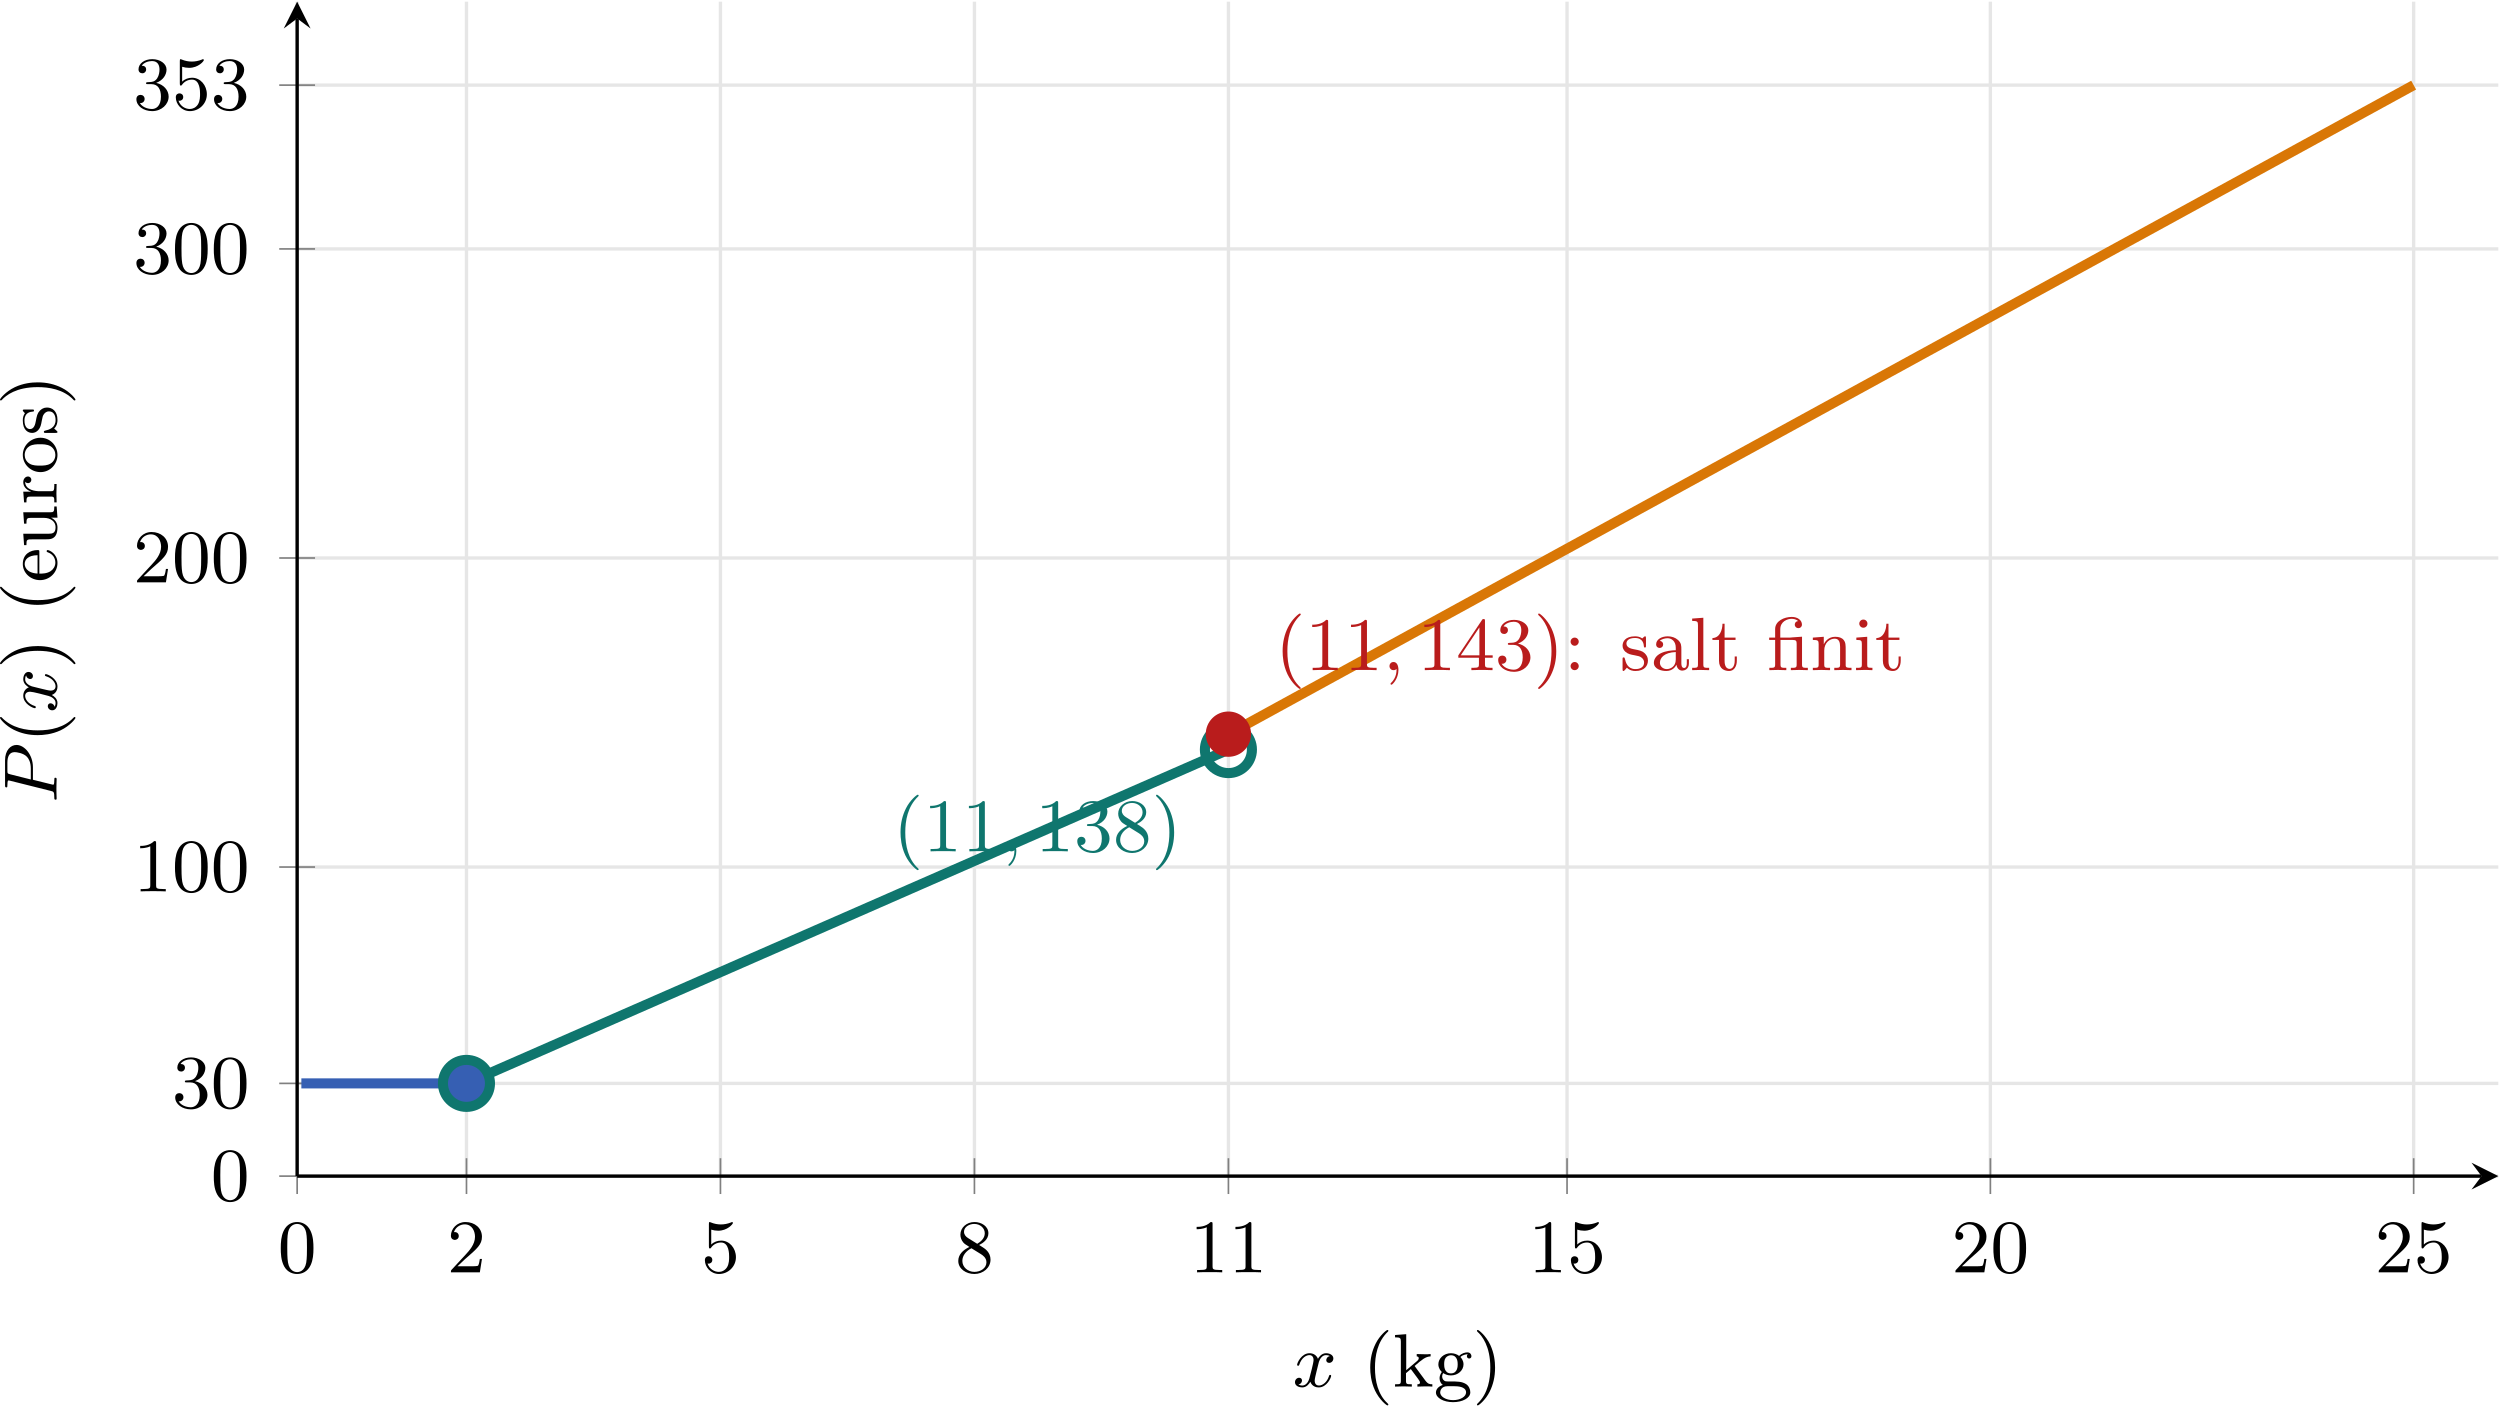
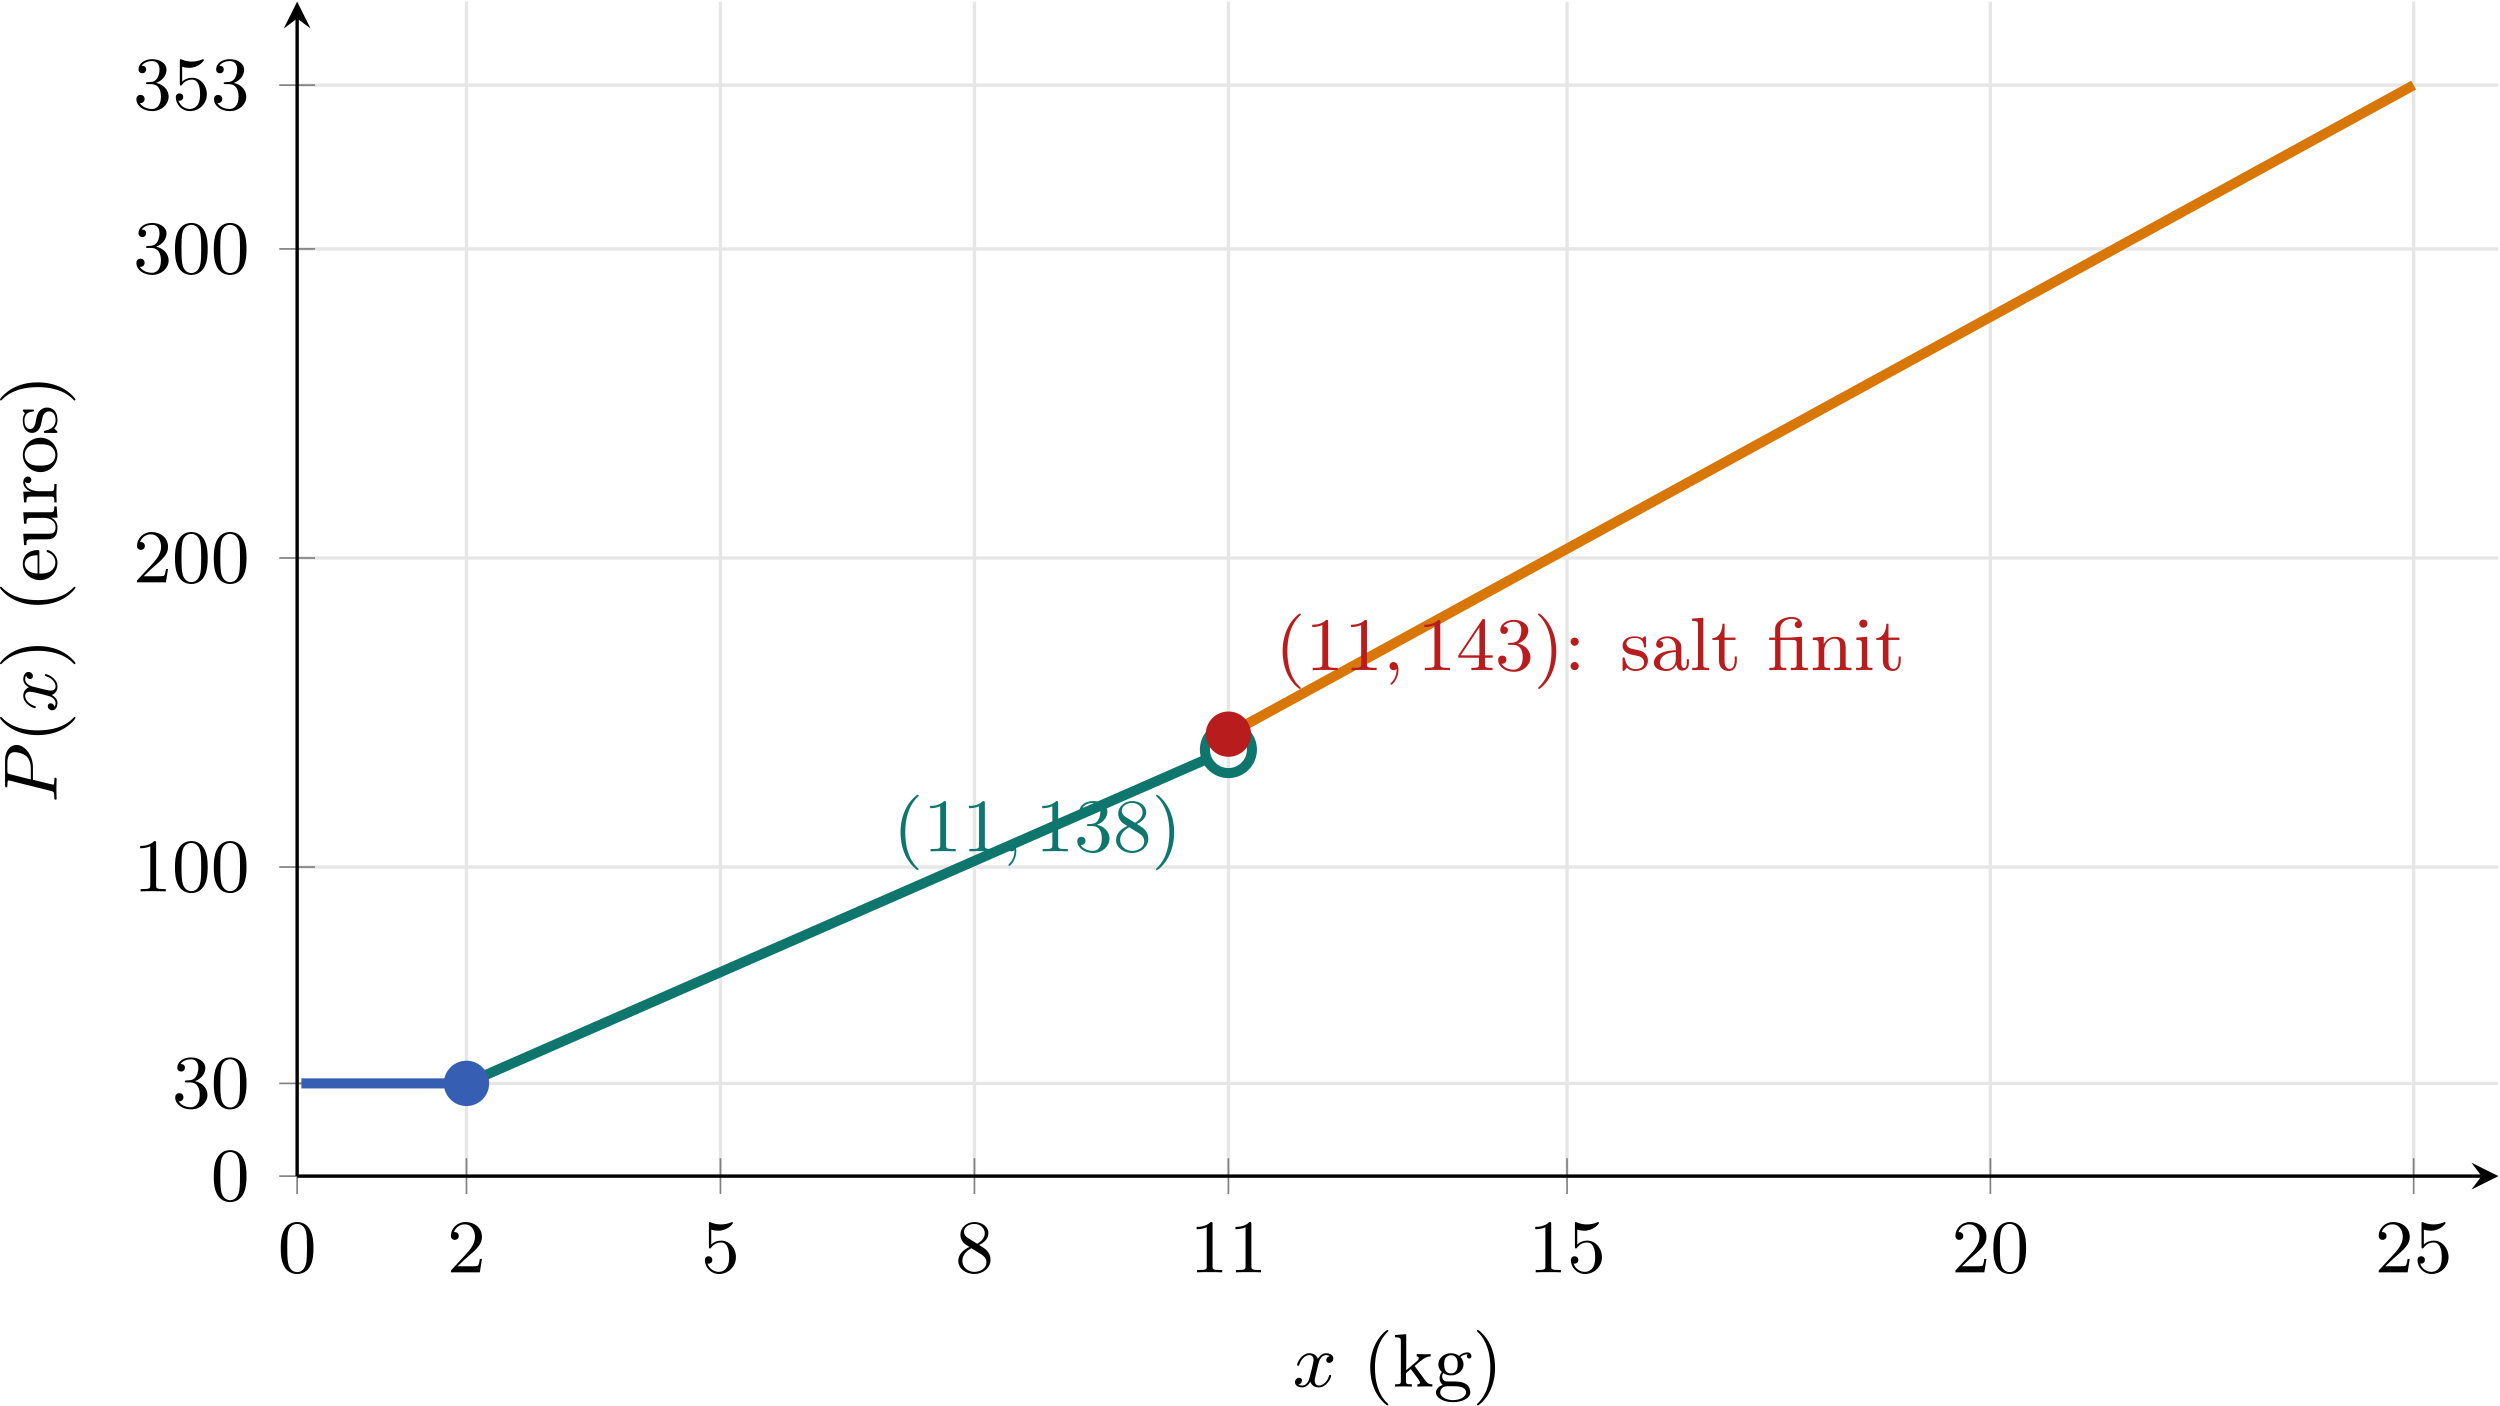
<svg xmlns="http://www.w3.org/2000/svg" xmlns:xlink="http://www.w3.org/1999/xlink" version="1.1" width="296.784pt" height="166.842pt" viewBox="-63.698 -67.019 296.784 166.842">
  <defs>
    <path id="g0-59" d="M1.632-.143C1.632 .152 1.632 .888 .968 1.524C.915 1.578 .915 1.587 .915 1.623C.915 1.686 .977 1.731 1.031 1.731C1.13 1.731 1.856 1.031 1.856-.018C1.856-.574 1.659-.968 1.273-.968C.968-.968 .789-.735 .789-.484S.968 0 1.273 0C1.408 0 1.542-.045 1.632-.143Z" />
    <path id="g0-80" d="M2.771-2.815H4.268C5.721-2.815 6.904-3.811 6.904-4.761C6.904-5.469 6.267-6.124 5.093-6.124H2.134C1.973-6.124 1.865-6.124 1.865-5.963C1.865-5.846 1.946-5.846 2.134-5.846C2.17-5.846 2.331-5.846 2.475-5.828C2.627-5.81 2.69-5.792 2.69-5.694C2.69-5.649 2.681-5.613 2.654-5.514L1.444-.681C1.363-.359 1.345-.278 .672-.278C.502-.278 .403-.278 .403-.117C.403-.018 .475 0 .538 0C.708 0 .933-.009 1.103-.018C1.372-.027 1.39-.027 1.677-.027S1.982-.027 2.251-.018C2.43-.009 2.663 0 2.833 0C2.896 0 3.013 0 3.013-.161C3.013-.278 2.923-.278 2.735-.278C2.699-.278 2.537-.278 2.394-.296C2.197-.323 2.188-.359 2.188-.439C2.188-.466 2.188-.484 2.233-.646L2.771-2.815ZM3.416-5.496C3.497-5.819 3.515-5.846 3.891-5.846H4.797C5.496-5.846 6.052-5.631 6.052-4.976C6.052-4.788 5.954-3.945 5.487-3.515C5.29-3.335 4.878-3.067 4.107-3.067H2.806L3.416-5.496Z" />
    <path id="g0-120" d="M4.411-3.622C4.08-3.56 3.981-3.273 3.981-3.138C3.981-2.968 4.107-2.815 4.331-2.815C4.582-2.815 4.824-3.031 4.824-3.344C4.824-3.757 4.376-3.963 3.954-3.963C3.416-3.963 3.102-3.488 2.995-3.3C2.824-3.739 2.43-3.963 2-3.963C1.04-3.963 .52-2.815 .52-2.582C.52-2.502 .583-2.475 .646-2.475C.726-2.475 .753-2.52 .771-2.573C1.049-3.461 1.641-3.739 1.982-3.739C2.242-3.739 2.475-3.569 2.475-3.147C2.475-2.824 2.089-1.39 1.973-.959C1.901-.681 1.632-.126 1.139-.126C.959-.126 .771-.188 .681-.242C.924-.287 1.103-.493 1.103-.726C1.103-.95 .933-1.049 .762-1.049C.502-1.049 .269-.825 .269-.52C.269-.081 .753 .099 1.13 .099C1.65 .099 1.955-.332 2.089-.574C2.313 .018 2.842 .099 3.084 .099C4.053 .099 4.564-1.067 4.564-1.282C4.564-1.327 4.537-1.39 4.447-1.39C4.349-1.39 4.34-1.354 4.295-1.219C4.098-.574 3.578-.126 3.111-.126C2.851-.126 2.609-.287 2.609-.717C2.609-.915 2.735-1.408 2.815-1.748C2.851-1.91 3.093-2.878 3.111-2.941C3.219-3.264 3.488-3.739 3.945-3.739C4.107-3.739 4.277-3.712 4.411-3.622Z" />
    <path id="g1-12" d="M2.986-3.891C2.842-3.882 2.833-3.873 2.824-3.873C2.806-3.865 2.789-3.865 2.663-3.865H1.569V-4.851C1.569-5.783 2.412-6.097 2.923-6.097C3.129-6.097 3.47-6.043 3.694-5.828C3.344-5.792 3.291-5.514 3.291-5.407C3.291-5.138 3.506-4.985 3.712-4.985C3.954-4.985 4.142-5.156 4.142-5.407C4.142-5.918 3.649-6.321 2.932-6.321C2.035-6.321 .959-5.837 .959-4.878V-3.865H.251V-3.587H.959V-.69C.959-.278 .861-.278 .269-.278V0C.69-.018 .861-.027 1.273-.027C1.695-.027 1.847-.018 2.286 0V-.278C1.695-.278 1.596-.278 1.596-.69V-3.587H3.04C3.461-3.587 3.515-3.47 3.515-3.102V-.69C3.515-.278 3.416-.278 2.824-.278V0C3.246-.018 3.416-.027 3.829-.027C4.25-.027 4.402-.018 4.842 0V-.278C4.25-.278 4.151-.278 4.151-.69V-3.972L2.986-3.891Z" />
    <path id="g1-40" d="M3.058 2.134C3.058 2.089 3.031 2.062 2.977 2C1.82 .941 1.47-.672 1.47-2.242C1.47-3.631 1.739-5.317 3.004-6.519C3.04-6.554 3.058-6.581 3.058-6.626C3.058-6.689 3.013-6.725 2.95-6.725C2.842-6.725 2.035-6.079 1.551-5.102C1.121-4.241 .906-3.318 .906-2.251C.906-1.605 .986-.583 1.479 .475C2.008 1.578 2.842 2.233 2.95 2.233C3.013 2.233 3.058 2.197 3.058 2.134Z" />
    <path id="g1-41" d="M2.672-2.251C2.672-2.986 2.564-3.972 2.098-4.967C1.569-6.07 .735-6.725 .628-6.725C.538-6.725 .52-6.653 .52-6.626C.52-6.581 .538-6.554 .601-6.492C1.121-6.025 2.107-4.806 2.107-2.251C2.107-.968 1.874 .816 .574 2.026C.556 2.053 .52 2.089 .52 2.134C.52 2.161 .538 2.233 .628 2.233C.735 2.233 1.542 1.587 2.026 .61C2.457-.251 2.672-1.175 2.672-2.251Z" />
    <path id="g1-48" d="M4.241-2.869C4.241-3.47 4.214-4.241 3.9-4.914C3.506-5.756 2.824-5.972 2.304-5.972C1.766-5.972 1.085-5.756 .69-4.896C.403-4.277 .359-3.551 .359-2.869C.359-2.286 .377-1.417 .762-.708C1.184 .054 1.883 .197 2.295 .197C2.878 .197 3.542-.054 3.918-.879C4.187-1.479 4.241-2.152 4.241-2.869ZM2.304-.027C2.035-.027 1.39-.152 1.219-1.166C1.13-1.695 1.13-2.466 1.13-2.977C1.13-3.587 1.13-4.295 1.237-4.788C1.417-5.586 1.991-5.747 2.295-5.747C2.636-5.747 3.201-5.568 3.371-4.734C3.47-4.241 3.47-3.542 3.47-2.977C3.47-2.421 3.47-1.668 3.38-1.139C3.192-.117 2.529-.027 2.304-.027Z" />
    <path id="g1-49" d="M2.726-5.73C2.726-5.954 2.717-5.972 2.493-5.972C1.937-5.398 1.112-5.398 .834-5.398V-5.12C1.004-5.12 1.551-5.12 2.035-5.353V-.717C2.035-.386 2.008-.278 1.175-.278H.888V0C1.21-.027 2.008-.027 2.376-.027S3.551-.027 3.873 0V-.278H3.587C2.753-.278 2.726-.386 2.726-.717V-5.73Z" />
    <path id="g1-50" d="M4.142-1.587H3.891C3.873-1.47 3.802-.941 3.685-.798C3.631-.717 3.013-.717 2.833-.717H1.237L2.125-1.56C3.596-2.833 4.142-3.309 4.142-4.223C4.142-5.254 3.291-5.972 2.188-5.972C1.157-5.972 .457-5.156 .457-4.34C.457-3.891 .843-3.847 .924-3.847C1.121-3.847 1.39-3.99 1.39-4.313C1.39-4.582 1.201-4.779 .924-4.779C.879-4.779 .852-4.779 .816-4.77C1.031-5.407 1.605-5.694 2.089-5.694C3.004-5.694 3.318-4.842 3.318-4.223C3.318-3.309 2.627-2.564 2.197-2.098L.556-.323C.457-.224 .457-.206 .457 0H3.891L4.142-1.587Z" />
    <path id="g1-51" d="M2.735-3.156C3.569-3.47 3.963-4.125 3.963-4.743C3.963-5.434 3.201-5.972 2.268-5.972S.637-5.443 .637-4.761C.637-4.465 .834-4.295 1.094-4.295S1.542-4.483 1.542-4.743C1.542-5.057 1.327-5.192 1.022-5.192C1.255-5.568 1.802-5.747 2.242-5.747C2.986-5.747 3.129-5.156 3.129-4.734C3.129-4.465 3.075-4.035 2.851-3.694C2.573-3.291 2.26-3.273 2-3.255C1.775-3.237 1.757-3.237 1.686-3.237C1.605-3.228 1.533-3.219 1.533-3.12C1.533-3.004 1.605-3.004 1.757-3.004H2.179C2.959-3.004 3.3-2.376 3.3-1.524C3.3-.377 2.69-.054 2.233-.054C2.062-.054 1.193-.099 .789-.762C1.112-.717 1.363-.941 1.363-1.246C1.363-1.542 1.139-1.731 .879-1.731C.655-1.731 .386-1.596 .386-1.219C.386-.421 1.219 .197 2.26 .197C3.38 .197 4.214-.61 4.214-1.524C4.214-2.304 3.596-2.968 2.735-3.156Z" />
    <path id="g1-52" d="M.26-1.757V-1.479H2.708V-.708C2.708-.377 2.681-.278 2.008-.278H1.811V0C2.376-.027 3.004-.027 3.067-.027C3.111-.027 3.757-.027 4.322 0V-.278H4.125C3.452-.278 3.425-.377 3.425-.708V-1.479H4.34V-1.757H3.425V-5.828C3.425-6.007 3.425-6.07 3.255-6.07C3.147-6.07 3.138-6.061 3.058-5.936L.26-1.757ZM.547-1.757L2.762-5.075V-1.757H.547Z" />
    <path id="g1-53" d="M.933-3.093C.933-2.932 .933-2.833 1.058-2.833C1.13-2.833 1.157-2.869 1.21-2.95C1.479-3.327 1.91-3.542 2.376-3.542C3.335-3.542 3.335-2.161 3.335-1.838C3.335-1.56 3.335-1.004 3.084-.601C2.842-.224 2.466-.054 2.116-.054C1.587-.054 .986-.386 .771-1.049C.78-1.049 .834-1.031 .897-1.031C1.076-1.031 1.336-1.148 1.336-1.47C1.336-1.748 1.139-1.91 .897-1.91C.708-1.91 .457-1.802 .457-1.444C.457-.628 1.139 .197 2.134 .197C3.219 .197 4.142-.681 4.142-1.793C4.142-2.878 3.371-3.766 2.394-3.766C1.964-3.766 1.524-3.622 1.21-3.3V-5.066C1.479-4.985 1.757-4.94 2.035-4.94C3.138-4.94 3.784-5.738 3.784-5.855C3.784-5.936 3.73-5.972 3.685-5.972C3.667-5.972 3.649-5.972 3.569-5.927C3.147-5.756 2.735-5.685 2.358-5.685C1.973-5.685 1.569-5.756 1.157-5.927C1.067-5.972 1.049-5.972 1.04-5.972C.933-5.972 .933-5.882 .933-5.73V-3.093Z" />
    <path id="g1-56" d="M1.542-4.071C1.273-4.241 1.067-4.483 1.067-4.815C1.067-5.398 1.695-5.747 2.286-5.747C2.977-5.747 3.533-5.263 3.533-4.636S2.995-3.596 2.636-3.389L1.542-4.071ZM2.86-3.246C3.309-3.461 3.963-3.909 3.963-4.636C3.963-5.478 3.12-5.972 2.313-5.972C1.372-5.972 .637-5.299 .637-4.474C.637-4.133 .762-3.811 .977-3.551C1.13-3.38 1.184-3.344 1.704-3.013C.915-2.636 .386-2.089 .386-1.354C.386-.403 1.327 .197 2.295 .197C3.335 .197 4.214-.538 4.214-1.506C4.214-2.376 3.551-2.806 3.327-2.95C3.228-3.022 2.968-3.183 2.86-3.246ZM1.946-2.86L3.075-2.161C3.282-2.026 3.73-1.739 3.73-1.193C3.73-.484 3.013-.054 2.304-.054C1.524-.054 .87-.61 .87-1.354C.87-2 1.318-2.537 1.946-2.86Z" />
    <path id="g1-58" d="M1.757-3.38C1.757-3.649 1.542-3.865 1.273-3.865S.789-3.649 .789-3.38C.789-3.12 1.004-2.896 1.273-2.896S1.757-3.12 1.757-3.38ZM1.757-.484C1.757-.744 1.542-.968 1.273-.968S.789-.744 .789-.484C.789-.215 1.004 0 1.273 0S1.757-.215 1.757-.484Z" />
    <path id="g1-97" d="M3.067-.646C3.111-.269 3.371 .054 3.757 .054C3.981 .054 4.546-.081 4.546-.798V-1.3H4.295V-.807C4.295-.708 4.295-.26 3.972-.26S3.649-.69 3.649-.834V-2.403C3.649-2.914 3.649-3.219 3.246-3.587C2.914-3.882 2.484-4.017 2.035-4.017C1.282-4.017 .655-3.64 .655-3.067C.655-2.789 .843-2.636 1.076-2.636C1.318-2.636 1.488-2.815 1.488-3.049C1.488-3.434 1.094-3.479 1.085-3.479C1.327-3.712 1.757-3.793 2.017-3.793C2.475-3.793 2.986-3.452 2.986-2.663V-2.367C2.502-2.349 1.829-2.304 1.228-2.017C.583-1.704 .386-1.237 .386-.879C.386-.143 1.255 .099 1.856 .099C2.6 .099 2.941-.395 3.067-.646ZM2.986-1.264C2.986-.395 2.313-.126 1.919-.126C1.497-.126 1.103-.43 1.103-.879C1.103-1.47 1.614-2.098 2.986-2.152V-1.264Z" />
    <path id="g1-101" d="M3.587-2.053C3.784-2.053 3.829-2.053 3.829-2.242C3.829-3.165 3.327-4.017 2.179-4.017C1.103-4.017 .26-3.084 .26-1.973C.26-.798 1.201 .099 2.295 .099S3.829-.861 3.829-1.067C3.829-1.13 3.784-1.184 3.703-1.184C3.613-1.184 3.587-1.121 3.578-1.085C3.273-.17 2.475-.152 2.34-.152C1.91-.152 1.542-.395 1.336-.699C1.04-1.139 1.031-1.677 1.031-2.053H3.587ZM1.04-2.268C1.121-3.649 1.928-3.793 2.179-3.793C2.672-3.793 3.21-3.416 3.219-2.268H1.04Z" />
    <path id="g1-103" d="M1.121-1.605C1.345-1.462 1.623-1.327 2.035-1.327C2.887-1.327 3.533-1.937 3.533-2.645C3.533-3.084 3.282-3.389 3.165-3.515C3.524-3.838 3.945-3.838 4.053-3.838C4.008-3.811 3.936-3.766 3.936-3.604C3.936-3.506 3.999-3.335 4.205-3.335C4.331-3.335 4.474-3.425 4.474-3.613C4.474-3.784 4.349-4.062 3.99-4.062C3.73-4.062 3.327-3.963 3.013-3.64C2.771-3.838 2.421-3.963 2.044-3.963C1.193-3.963 .547-3.353 .547-2.645C.547-2.188 .816-1.865 .959-1.731C.941-1.713 .69-1.399 .69-.986C.69-.681 .834-.359 1.076-.197C.619-.054 .26 .278 .26 .699C.26 1.336 1.148 1.847 2.295 1.847C3.398 1.847 4.34 1.372 4.34 .681C4.34 .314 4.169-.081 3.838-.296C3.335-.61 2.815-.61 1.964-.61C1.784-.61 1.497-.61 1.426-.628C1.166-.681 .995-.924 .995-1.21C.995-1.354 1.04-1.488 1.121-1.605ZM2.035-1.569C1.237-1.569 1.237-2.448 1.237-2.645C1.237-2.887 1.255-3.192 1.408-3.407C1.542-3.587 1.784-3.721 2.035-3.721C2.842-3.721 2.842-2.851 2.842-2.645S2.842-1.569 2.035-1.569ZM2.448-.045C2.735-.045 3.838-.036 3.838 .69C3.838 1.201 3.147 1.605 2.304 1.605C1.426 1.605 .762 1.184 .762 .69C.762 .547 .852-.045 1.623-.045H2.448Z" />
    <path id="g1-105" d="M1.65-3.963L.359-3.865V-3.587C.933-3.587 1.013-3.533 1.013-3.093V-.69C1.013-.278 .915-.278 .323-.278V0C.726-.018 .915-.027 1.309-.027C1.453-.027 1.829-.027 2.268 0V-.278C1.686-.278 1.65-.323 1.65-.672V-3.963ZM1.677-5.523C1.677-5.792 1.462-6.007 1.193-6.007C.915-6.007 .708-5.783 .708-5.523S.915-5.039 1.193-5.039C1.462-5.039 1.677-5.254 1.677-5.523Z" />
    <path id="g1-107" d="M1.596-1.946V-6.223L.269-6.124V-5.846C.879-5.846 .959-5.783 .959-5.344V-.69C.959-.278 .861-.278 .269-.278V0C.664-.018 .888-.027 1.264-.027C1.632-.027 1.856-.018 2.26 0V-.278C1.668-.278 1.569-.278 1.569-.69V-1.596L2.143-2.08L3.013-.906C3.156-.708 3.228-.601 3.228-.475C3.228-.386 3.201-.278 2.923-.278V0C3.327-.018 3.542-.027 3.891-.027C4.151-.027 4.438-.027 4.698 0V-.278C4.402-.278 4.187-.287 3.865-.717L2.591-2.448C3.47-3.21 3.882-3.56 4.492-3.587V-3.865C4.178-3.838 4.16-3.838 3.829-3.838C3.56-3.838 3.327-3.847 2.842-3.865V-3.587C2.977-3.578 3.084-3.515 3.084-3.371C3.084-3.201 2.941-3.084 2.86-3.013L1.596-1.946Z" />
    <path id="g1-108" d="M1.65-6.223L.323-6.124V-5.846C.933-5.846 1.013-5.783 1.013-5.344V-.69C1.013-.278 .915-.278 .323-.278V0C.744-.018 .915-.027 1.327-.027C1.748-.027 1.901-.018 2.34 0V-.278C1.748-.278 1.65-.278 1.65-.69V-6.223Z" />
    <path id="g1-110" d="M1.668-2.322C1.668-3.273 2.34-3.739 2.905-3.739C3.434-3.739 3.551-3.3 3.551-2.762V-.69C3.551-.278 3.452-.278 2.86-.278V0C3.282-.018 3.452-.027 3.882-.027S4.429-.018 4.905 0V-.278C4.447-.278 4.223-.278 4.214-.556V-2.277C4.214-3.022 4.214-3.282 3.963-3.596C3.757-3.847 3.416-3.963 2.968-3.963C2.134-3.963 1.748-3.344 1.623-3.093H1.614V-3.963L.314-3.865V-3.587C.924-3.587 1.004-3.524 1.004-3.084V-.69C1.004-.278 .906-.278 .314-.278V0C.735-.018 .906-.027 1.336-.027S1.883-.018 2.358 0V-.278C1.766-.278 1.668-.278 1.668-.69V-2.322Z" />
    <path id="g1-111" d="M4.34-1.91C4.34-3.084 3.407-4.017 2.304-4.017C1.166-4.017 .26-3.058 .26-1.91C.26-.789 1.193 .099 2.295 .099C3.434 .099 4.34-.807 4.34-1.91ZM2.304-.152C1.856-.152 1.479-.377 1.273-.726C1.04-1.103 1.031-1.578 1.031-1.991C1.031-2.322 1.031-2.833 1.255-3.201C1.524-3.658 1.973-3.793 2.295-3.793C2.806-3.793 3.174-3.506 3.353-3.201C3.56-2.824 3.569-2.367 3.569-1.991C3.569-1.659 3.569-1.139 3.344-.744C3.093-.332 2.681-.152 2.304-.152Z" />
    <path id="g1-114" d="M1.596-2.053C1.596-2.421 1.695-3.739 2.717-3.739V-3.73C2.699-3.721 2.555-3.613 2.555-3.398C2.555-3.156 2.744-3.004 2.95-3.004C3.138-3.004 3.344-3.138 3.344-3.407C3.344-3.694 3.075-3.963 2.672-3.963C2.134-3.963 1.757-3.587 1.551-3.031H1.542V-3.963L.269-3.865V-3.587C.879-3.587 .959-3.524 .959-3.084V-.69C.959-.278 .861-.278 .269-.278V0C.744-.018 .861-.027 1.318-.027C1.677-.027 1.892-.018 2.457 0V-.278H2.277C1.623-.278 1.596-.377 1.596-.708V-2.053Z" />
    <path id="g1-115" d="M3.084-3.784C3.084-3.936 3.084-4.017 2.977-4.017C2.932-4.017 2.914-4.017 2.798-3.909C2.78-3.891 2.699-3.811 2.645-3.766C2.367-3.963 2.089-4.017 1.784-4.017C.601-4.017 .305-3.362 .305-2.905C.305-2.618 .43-2.385 .637-2.188C.941-1.91 1.282-1.847 1.739-1.766C2.197-1.677 2.349-1.65 2.546-1.497C2.636-1.426 2.86-1.255 2.86-.915C2.86-.126 1.955-.126 1.829-.126C.915-.126 .681-.888 .574-1.372C.547-1.462 .538-1.515 .43-1.515C.305-1.515 .305-1.444 .305-1.282V-.134C.305 .018 .305 .099 .412 .099C.466 .099 .475 .09 .637-.081C.672-.134 .771-.251 .816-.296C1.193 .072 1.605 .099 1.829 .099C2.932 .099 3.318-.547 3.318-1.148C3.318-1.551 3.138-1.793 2.941-2C2.636-2.295 2.313-2.358 1.65-2.484C1.417-2.529 .762-2.645 .762-3.156C.762-3.443 .968-3.82 1.784-3.82C2.753-3.82 2.815-3.075 2.833-2.851C2.842-2.744 2.842-2.69 2.959-2.69C3.084-2.69 3.084-2.753 3.084-2.923V-3.784Z" />
    <path id="g1-116" d="M2.914-3.587V-3.865H1.614V-5.514H1.363C1.354-4.761 1.04-3.838 .17-3.811V-3.587H.95V-1.112C.95-.108 1.677 .099 2.152 .099C2.753 .099 3.067-.475 3.067-1.112V-1.623H2.815V-1.139C2.815-.475 2.537-.152 2.215-.152C1.614-.152 1.614-.941 1.614-1.103V-3.587H2.914Z" />
    <path id="g1-117" d="M3.551-1.497C3.551-.699 3.102-.126 2.457-.126C1.713-.126 1.668-.511 1.668-.995V-3.963L.314-3.865V-3.587C1.004-3.587 1.004-3.56 1.004-2.762V-1.417C1.004-.834 1.004-.457 1.417-.143C1.677 .036 2.044 .099 2.403 .099C2.869 .099 3.309-.108 3.569-.646H3.578V.099L4.905 0V-.278C4.295-.278 4.214-.341 4.214-.78V-3.963L2.86-3.865V-3.587C3.47-3.587 3.551-3.524 3.551-3.084V-1.497Z" />
  </defs>
  <g id="page1">
    <path d="M-28.422 72.602V-66.82M-8.32 72.602V-66.82M21.828 72.602V-66.82M51.98 72.602V-66.82M82.133 72.602V-66.82M122.332 72.602V-66.82M172.586 72.602V-66.82M222.836 72.602V-66.82" stroke="#e6e6e6" fill="none" stroke-width=".399" stroke-miterlimit="10" />
    <path d="M-28.422 72.602H232.886M-28.422 61.594H232.886M-28.422 35.91H232.886M-28.422-.777H232.886M-28.422-37.468H232.886M-28.422-56.914H232.886" stroke="#e6e6e6" fill="none" stroke-width=".399" stroke-miterlimit="10" />
    <path d="M-28.422 74.727V70.477M-8.32 74.727V70.477M21.828 74.727V70.477M51.98 74.727V70.477M82.133 74.727V70.477M122.332 74.727V70.477M172.586 74.727V70.477M222.836 74.727V70.477" stroke="#808080" fill="none" stroke-width=".199" stroke-miterlimit="10" />
    <path d="M-30.551 72.602H-26.297M-30.551 61.594H-26.297M-30.551 35.91H-26.297M-30.551-.777H-26.297M-30.551-37.468H-26.297M-30.551-56.914H-26.297" stroke="#808080" fill="none" stroke-width=".199" stroke-miterlimit="10" />
    <path d="M-28.422 72.602H230.894" stroke="#000" fill="none" stroke-width=".399" stroke-miterlimit="10" />
    <path d="M232.887 72.602L229.699 71.008L230.895 72.602L229.699 74.195" />
    <path d="M-28.422 72.602V-64.828" stroke="#000" fill="none" stroke-width=".399" stroke-miterlimit="10" />
    <path d="M-28.422-66.82L-30.016-63.633L-28.422-64.828L-26.828-63.633" />
    <g transform="matrix(1 0 0 1 -40.8998 41.9752)">
      <use x="10.173" y="42.049" xlink:href="#g1-48" />
    </g>
    <g transform="matrix(1 0 0 1 -20.7991 41.9752)">
      <use x="10.173" y="42.049" xlink:href="#g1-50" />
    </g>
    <g transform="matrix(1 0 0 1 9.352 41.9752)">
      <use x="10.173" y="42.049" xlink:href="#g1-53" />
    </g>
    <g transform="matrix(1 0 0 1 39.503 41.9752)">
      <use x="10.173" y="42.049" xlink:href="#g1-56" />
    </g>
    <g transform="matrix(1 0 0 1 67.3503 41.9752)">
      <use x="10.173" y="42.049" xlink:href="#g1-49" />
      <use x="14.781" y="42.049" xlink:href="#g1-49" />
    </g>
    <g transform="matrix(1 0 0 1 107.5518 41.9752)">
      <use x="10.173" y="42.049" xlink:href="#g1-49" />
      <use x="14.781" y="42.049" xlink:href="#g1-53" />
    </g>
    <g transform="matrix(1 0 0 1 157.8038 41.9752)">
      <use x="10.173" y="42.049" xlink:href="#g1-50" />
      <use x="14.781" y="42.049" xlink:href="#g1-48" />
    </g>
    <g transform="matrix(1 0 0 1 208.0548 41.9752)">
      <use x="10.173" y="42.049" xlink:href="#g1-50" />
      <use x="14.781" y="42.049" xlink:href="#g1-53" />
    </g>
    <g transform="matrix(1 0 0 1 -48.8497 33.4404)">
      <use x="10.173" y="42.049" xlink:href="#g1-48" />
    </g>
    <g transform="matrix(1 0 0 1 -53.4573 22.4335)">
      <use x="10.173" y="42.049" xlink:href="#g1-51" />
      <use x="14.781" y="42.049" xlink:href="#g1-48" />
    </g>
    <g transform="matrix(1 0 0 1 -58.065 -3.2491)">
      <use x="10.173" y="42.049" xlink:href="#g1-49" />
      <use x="14.781" y="42.049" xlink:href="#g1-48" />
      <use x="19.389" y="42.049" xlink:href="#g1-48" />
    </g>
    <g transform="matrix(1 0 0 1 -58.065 -39.93865)">
      <use x="10.173" y="42.049" xlink:href="#g1-50" />
      <use x="14.781" y="42.049" xlink:href="#g1-48" />
      <use x="19.389" y="42.049" xlink:href="#g1-48" />
    </g>
    <g transform="matrix(1 0 0 1 -58.065 -76.6282)">
      <use x="10.173" y="42.049" xlink:href="#g1-51" />
      <use x="14.781" y="42.049" xlink:href="#g1-48" />
      <use x="19.389" y="42.049" xlink:href="#g1-48" />
    </g>
    <g transform="matrix(1 0 0 1 -58.065 -96.0736)">
      <use x="10.173" y="42.049" xlink:href="#g1-51" />
      <use x="14.781" y="42.049" xlink:href="#g1-53" />
      <use x="19.389" y="42.049" xlink:href="#g1-51" />
    </g>
    <path d="M-27.922 61.594H-27.106H-26.285H-25.469H-24.652H-23.836H-23.02H-22.203H-21.387H-20.57H-19.754H-18.938H-18.121H-17.305H-16.488H-15.672H-14.855H-14.039H-13.223H-12.406H-11.59H-10.774H-9.957H-9.137H-8.32" stroke="#365fb3" fill="none" stroke-width="1.196" stroke-miterlimit="10" />
-     <path d="M-8.32 61.594L-4.559 59.945L-.793 58.297L2.973 56.645L6.738 54.996L10.5 53.348L14.266 51.699L18.031 50.051L21.797 48.398L25.558 46.75L29.324 45.102L33.09 43.453L36.855 41.805L40.617 40.156L44.383 38.504L48.148 36.855L51.914 35.207L55.676 33.559L59.441 31.91L63.207 30.258L66.973 28.609L70.734 26.961L74.5 25.312L78.265 23.664L82.031 22.012" stroke="#0f766e" fill="none" stroke-width="1.196" stroke-miterlimit="10" />
+     <path d="M-8.32 61.594L-4.672 59.996L-1.02 58.395L2.633 56.793L6.285 55.195L9.938 53.594L13.586 51.996L17.238 50.395L20.891 48.797L24.543 47.195L28.195 45.598L31.848 43.996L35.496 42.398L39.148 40.797L42.801 39.199L46.453 37.598L50.105 36L53.754 34.398L57.406 32.801L61.059 31.199L64.711 29.602L68.363 28L72.015 26.402L75.664 24.801L79.316 23.203" stroke="#0f766e" fill="none" stroke-width="1.196" stroke-miterlimit="10" />
    <path d="M82.133 20.133L87.992 16.926L93.855 13.715L99.719 10.504L105.582 7.293L111.445 4.082L117.308 .871L123.168-2.336L129.031-5.547L134.894-8.758L140.758-11.969L146.621-15.18L152.484-18.391L158.347-21.598L164.207-24.809L170.07-28.019L175.933-31.23L181.797-34.441L187.66-37.652L193.523-40.859L199.383-44.07L205.246-47.281L211.109-50.492L216.972-53.703L222.836-56.914" stroke="#d97706" fill="none" stroke-width="1.196" stroke-miterlimit="10" />
    <g fill="#0f766e" transform="matrix(1 0 0 1 32.1264 -8.0013)">
      <use x="10.173" y="42.049" xlink:href="#g1-40" />
      <use x="13.757" y="42.049" xlink:href="#g1-49" />
      <use x="18.365" y="42.049" xlink:href="#g1-49" />
      <use x="22.972" y="42.049" xlink:href="#g0-59" />
      <use x="27.068" y="42.049" xlink:href="#g1-49" />
      <use x="31.676" y="42.049" xlink:href="#g1-51" />
      <use x="36.283" y="42.049" xlink:href="#g1-56" />
      <use x="40.891" y="42.049" xlink:href="#g1-41" />
    </g>
    <g fill="#b91c1c" transform="matrix(1 0 0 1 77.4878 -29.5106)">
      <use x="10.173" y="42.049" xlink:href="#g1-40" />
      <use x="13.757" y="42.049" xlink:href="#g1-49" />
      <use x="18.365" y="42.049" xlink:href="#g1-49" />
      <use x="22.972" y="42.049" xlink:href="#g0-59" />
      <use x="27.068" y="42.049" xlink:href="#g1-49" />
      <use x="31.676" y="42.049" xlink:href="#g1-52" />
      <use x="36.283" y="42.049" xlink:href="#g1-51" />
      <use x="40.891" y="42.049" xlink:href="#g1-41" />
      <use x="44.475" y="42.049" xlink:href="#g1-58" />
      <use x="51.13" y="42.049" xlink:href="#g1-115" />
      <use x="54.765" y="42.049" xlink:href="#g1-97" />
      <use x="59.373" y="42.049" xlink:href="#g1-108" />
      <use x="61.933" y="42.049" xlink:href="#g1-116" />
      <use x="68.588" y="42.049" xlink:href="#g1-12" />
      <use x="73.708" y="42.049" xlink:href="#g1-110" />
      <use x="78.828" y="42.049" xlink:href="#g1-105" />
      <use x="81.388" y="42.049" xlink:href="#g1-116" />
    </g>
    <path d="M-5.832 61.594C-5.832 60.219-6.945 59.102-8.32 59.102C-9.699 59.102-10.812 60.219-10.812 61.594C-10.812 62.969-9.699 64.086-8.32 64.086C-6.945 64.086-5.832 62.969-5.832 61.594Z" fill="#365fb3" />
    <path d="M-5.832 61.594C-5.832 60.219-6.945 59.102-8.32 59.102C-9.699 59.102-10.812 60.219-10.812 61.594C-10.812 62.969-9.699 64.086-8.32 64.086C-6.945 64.086-5.832 62.969-5.832 61.594Z" stroke="#365fb3" fill="none" stroke-width=".399" stroke-miterlimit="10" />
-     <path d="M-5.531 61.594C-5.531 60.055-6.781 58.805-8.32 58.805C-9.863 58.805-11.113 60.055-11.113 61.594C-11.113 63.133-9.863 64.383-8.32 64.383C-6.781 64.383-5.531 63.133-5.531 61.594Z" stroke="#0f766e" fill="none" stroke-width="1.196" stroke-miterlimit="10" />
    <path d="M84.922 21.969C84.922 20.43 83.672 19.18 82.133 19.18C80.59 19.18 79.34 20.43 79.34 21.969C79.34 23.512 80.59 24.758 82.133 24.758C83.672 24.758 84.922 23.512 84.922 21.969Z" stroke="#0f766e" fill="none" stroke-width="1.196" stroke-miterlimit="10" />
    <path d="M84.621 20.133C84.621 18.758 83.508 17.645 82.133 17.645C80.754 17.645 79.64 18.758 79.64 20.133C79.64 21.512 80.754 22.625 82.133 22.625C83.508 22.625 84.621 21.512 84.621 20.133Z" fill="#b91c1c" />
    <path d="M84.621 20.133C84.621 18.758 83.508 17.645 82.133 17.645C80.754 17.645 79.64 18.758 79.64 20.133C79.64 21.512 80.754 22.625 82.133 22.625C83.508 22.625 84.621 21.512 84.621 20.133Z" stroke="#b91c1c" fill="none" stroke-width=".399" stroke-miterlimit="10" />
    <g transform="matrix(1 0 0 1 79.5916 55.5403)">
      <use x="10.173" y="42.049" xlink:href="#g0-120" />
      <use x="18.468" y="42.049" xlink:href="#g1-40" />
      <use x="22.052" y="42.049" xlink:href="#g1-107" />
      <use x="26.916" y="42.049" xlink:href="#g1-103" />
      <use x="31.524" y="42.049" xlink:href="#g1-41" />
    </g>
    <g transform="matrix(0 -1 1 0 -99.0229 38.4938)">
      <use x="10.173" y="42.049" xlink:href="#g0-80" />
      <use x="17.337" y="42.049" xlink:href="#g1-40" />
      <use x="20.921" y="42.049" xlink:href="#g0-120" />
      <use x="26.144" y="42.049" xlink:href="#g1-41" />
      <use x="32.8" y="42.049" xlink:href="#g1-40" />
      <use x="36.383" y="42.049" xlink:href="#g1-101" />
      <use x="40.483" y="42.049" xlink:href="#g1-117" />
      <use x="45.602" y="42.049" xlink:href="#g1-114" />
      <use x="49.207" y="42.049" xlink:href="#g1-111" />
      <use x="53.815" y="42.049" xlink:href="#g1-115" />
      <use x="57.449" y="42.049" xlink:href="#g1-41" />
    </g>
  </g>
</svg>
